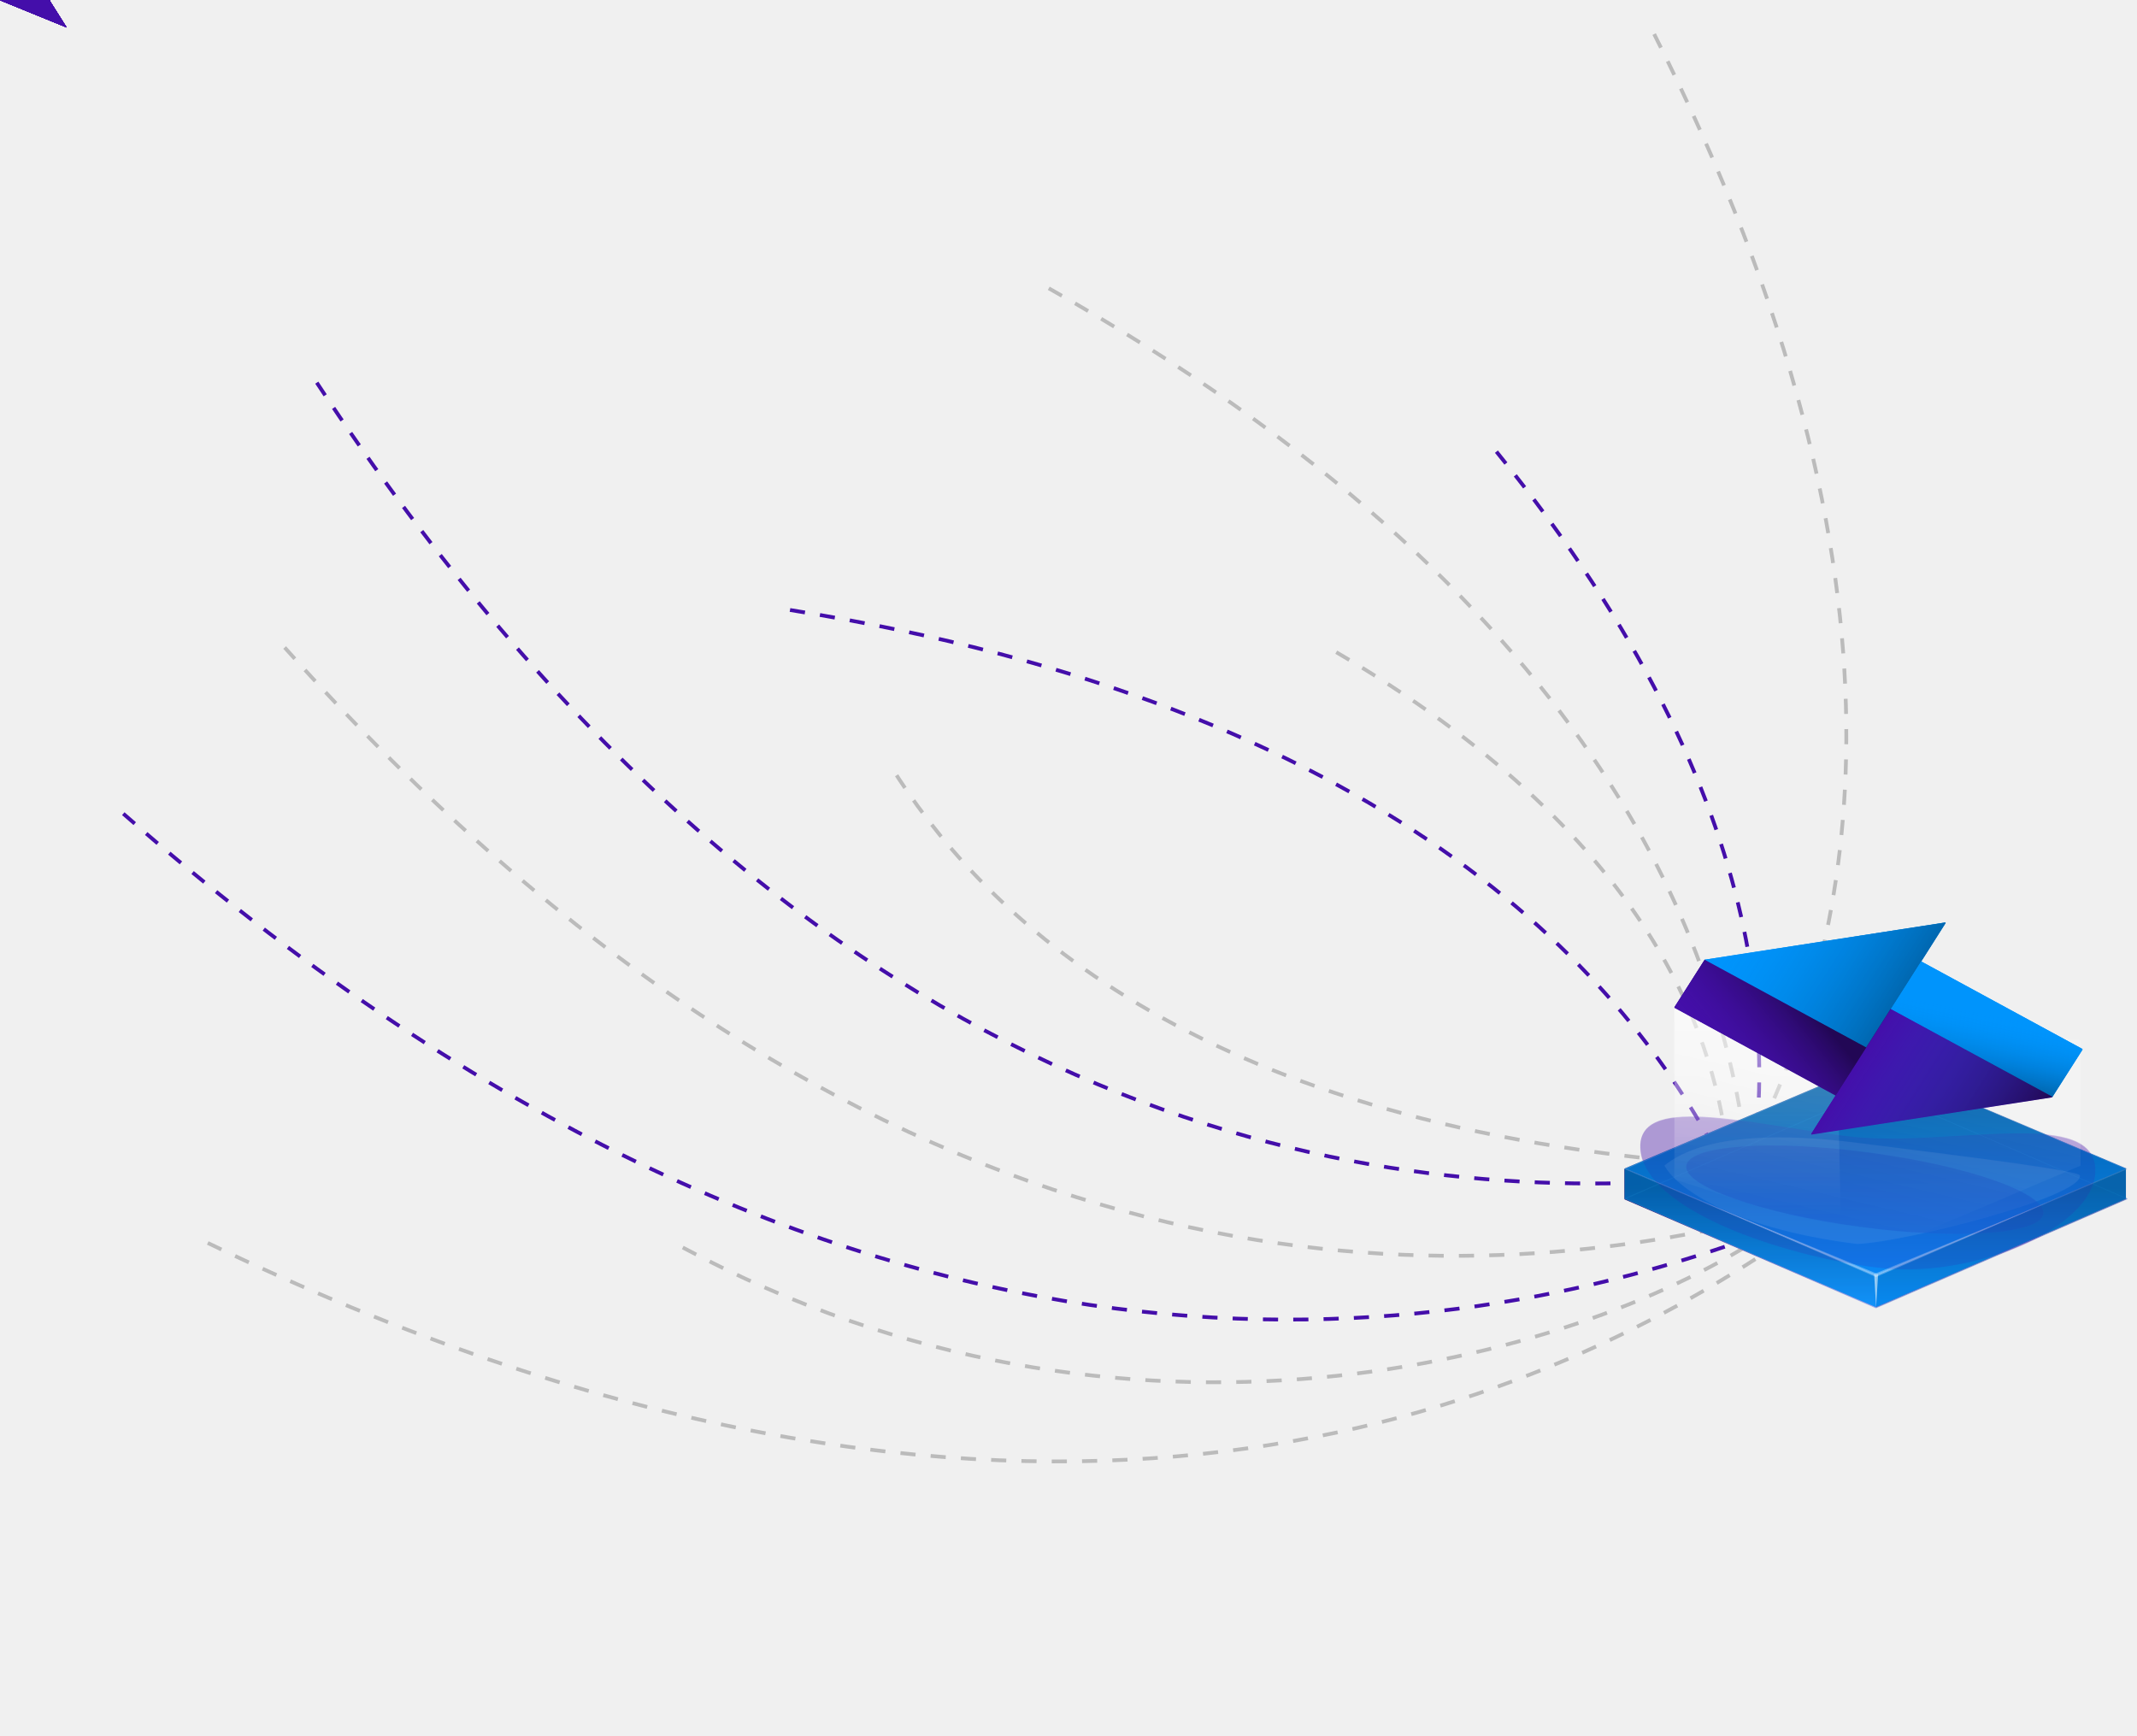
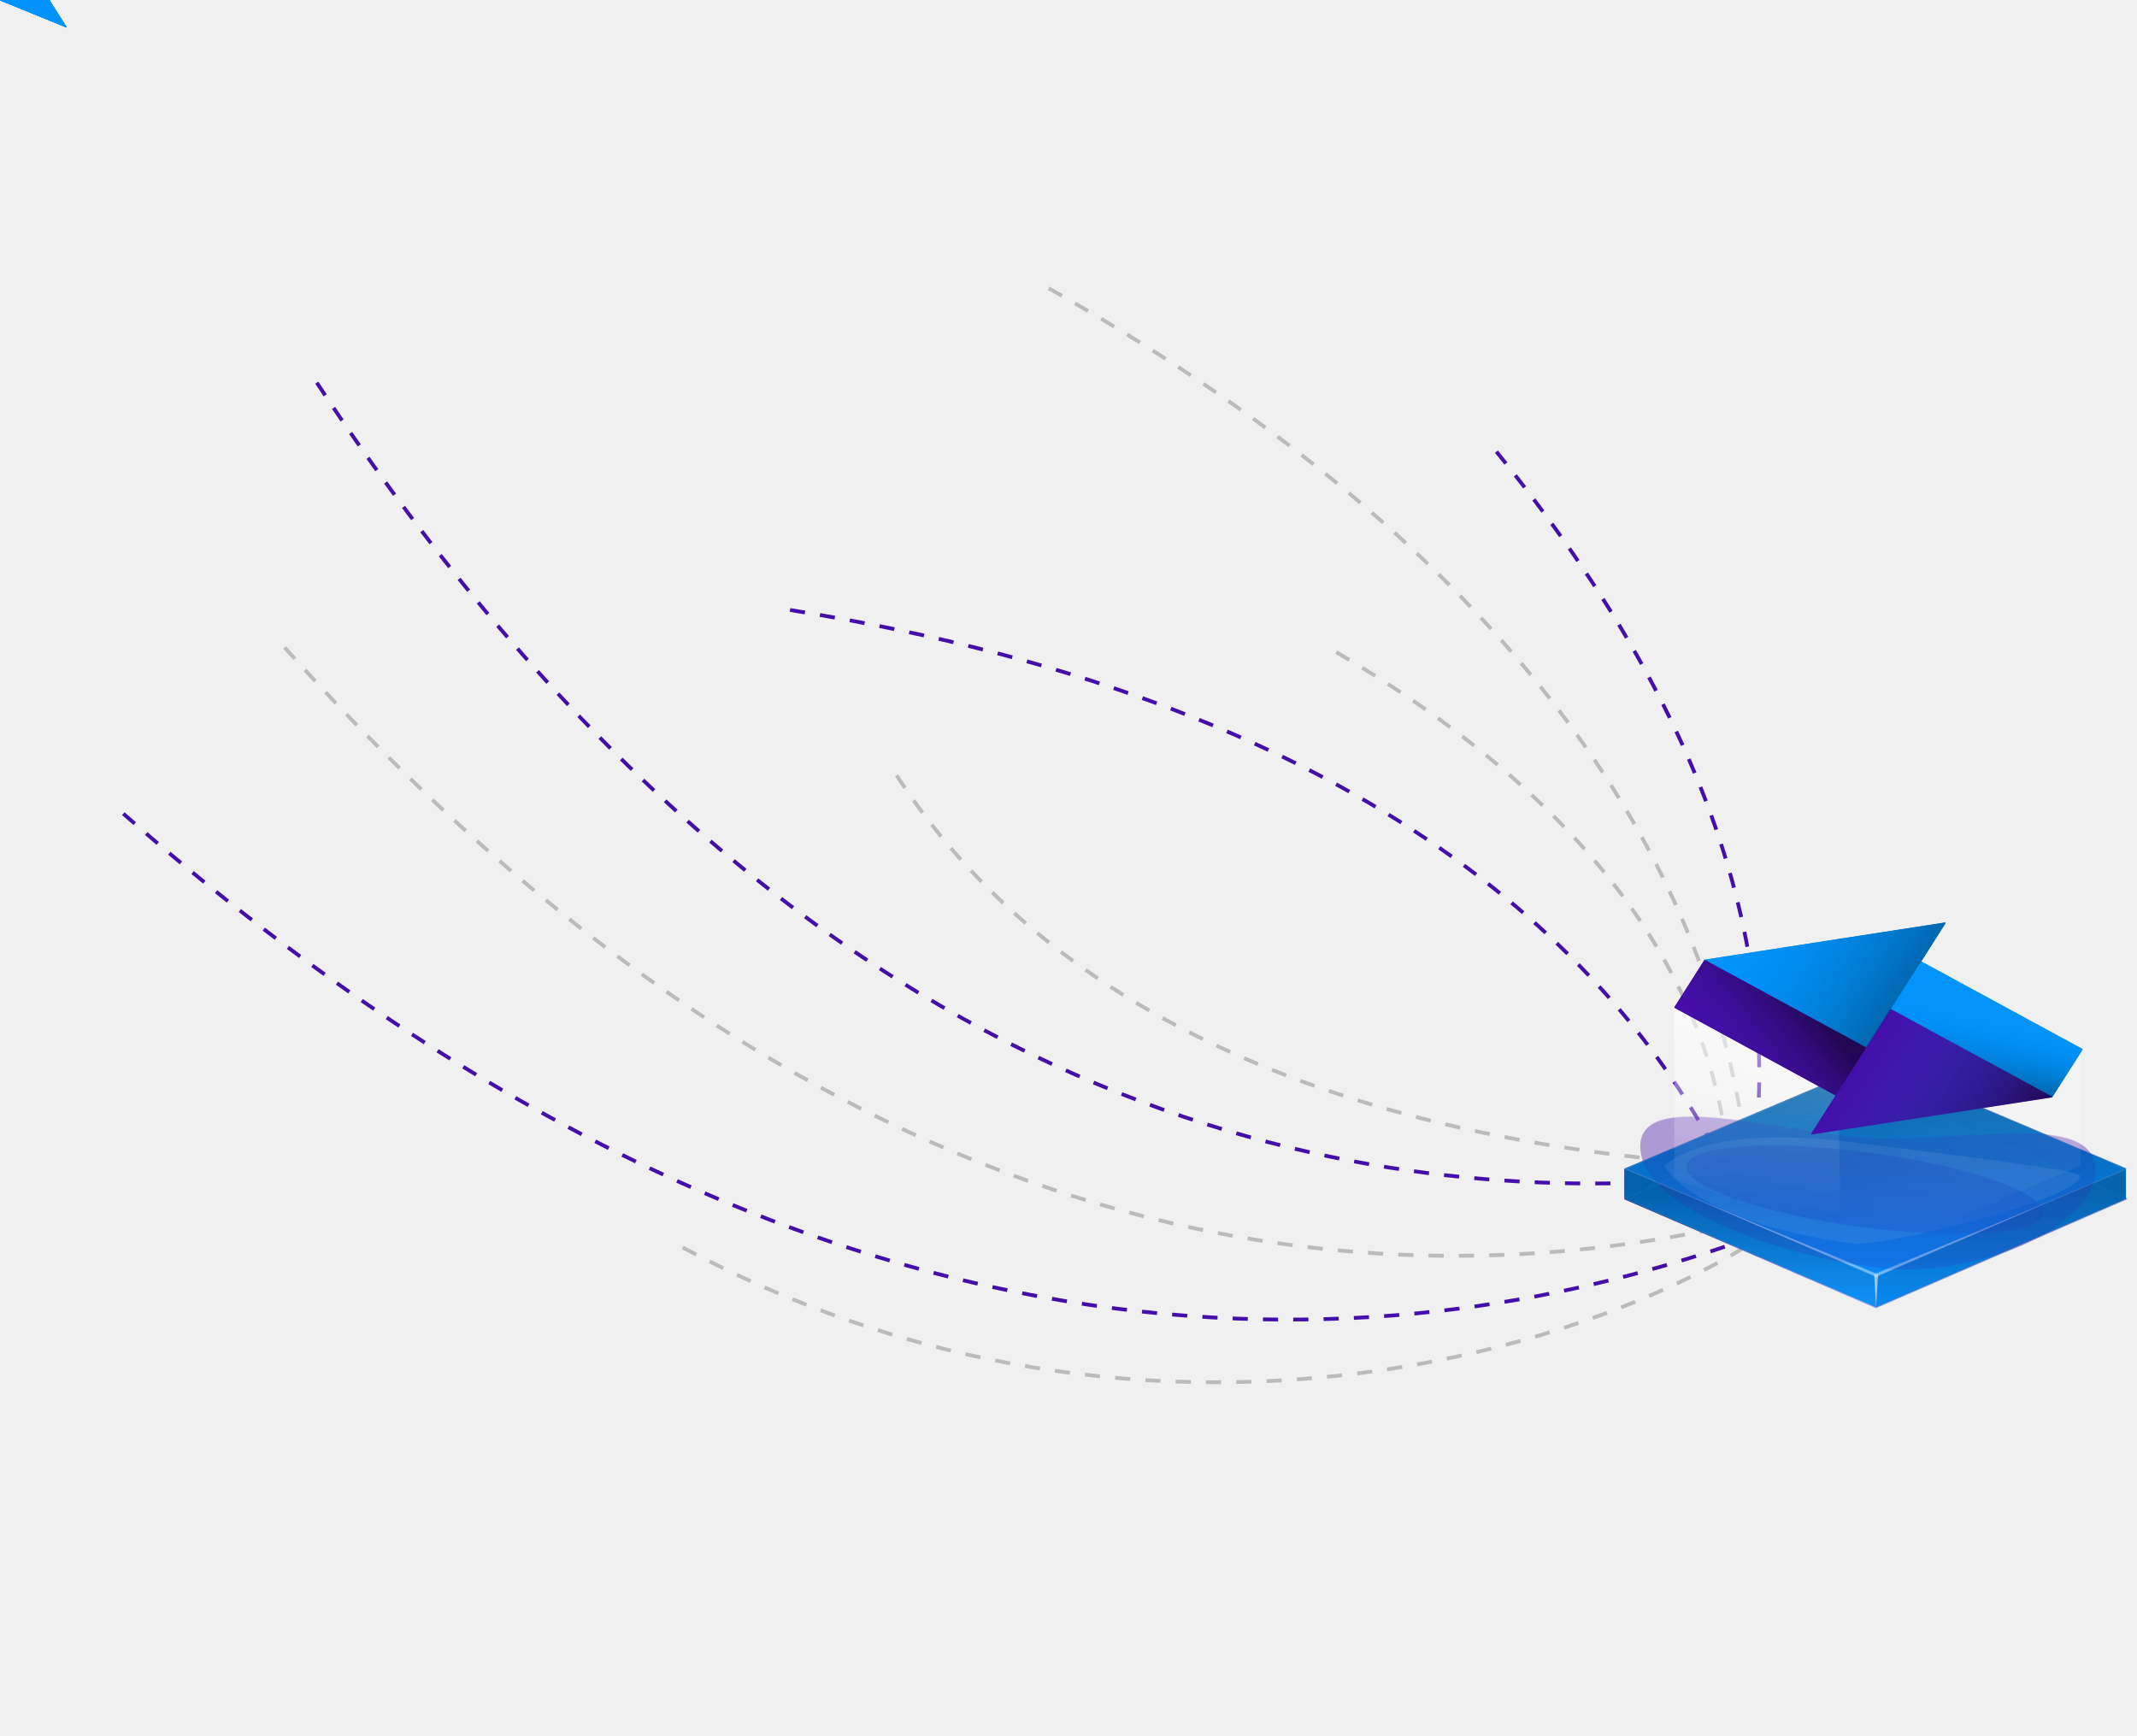
<svg xmlns="http://www.w3.org/2000/svg" xmlns:xlink="http://www.w3.org/1999/xlink" viewBox="0 0 564 458">
  <defs>
    <style>.cls-1{fill:#87ff78;}.cls-2,.cls-3{fill:none;stroke-dasharray:4 4;}.cls-2{stroke:#bbb;}.cls-3{stroke:#440eaa;}.cls-4{fill:#fff;}.cls-5{fill:#440eaa;}.cls-15,.cls-16,.cls-17,.cls-18,.cls-19,.cls-20,.cls-22,.cls-23,.cls-24,.cls-25,.cls-26,.cls-28,.cls-29,.cls-30,.cls-31,.cls-32,.cls-33,.cls-34,.cls-35,.cls-36,.cls-6,.cls-7,.cls-8,.cls-9{isolation:isolate;}.cls-17,.cls-6{opacity:0.7;}.cls-6{fill:url(#linear-gradient);}.cls-18,.cls-19,.cls-20,.cls-24,.cls-25,.cls-26,.cls-7,.cls-8,.cls-9{opacity:0.9;}.cls-7{fill:url(#linear-gradient-2);}.cls-8{fill:url(#linear-gradient-3);}.cls-9{fill:url(#linear-gradient-4);}.cls-10,.cls-16,.cls-23{opacity:0.2;}.cls-11{fill:url(#linear-gradient-5);}.cls-12,.cls-30,.cls-31,.cls-34,.cls-35,.cls-36{opacity:0.5;}.cls-13,.cls-28,.cls-29,.cls-32,.cls-33{opacity:0.3;}.cls-14{fill:#f3f8ff;}.cls-15,.cls-22{opacity:0.1;}.cls-15{fill:url(#linear-gradient-7);}.cls-16{fill:url(#linear-gradient-8);}.cls-17{fill:url(#linear-gradient-9);}.cls-18{fill:url(#linear-gradient-10);}.cls-19{fill:url(#linear-gradient-11);}.cls-20{fill:url(#linear-gradient-12);}.cls-21{fill:url(#linear-gradient-13);}.cls-22{fill:url(#linear-gradient-15);}.cls-23{fill:url(#linear-gradient-16);}.cls-24{fill:url(#linear-gradient-18);}.cls-25{fill:url(#linear-gradient-19);}.cls-26{fill:url(#linear-gradient-20);}.cls-27{fill:#0094fc;}.cls-28{fill:url(#linear-gradient-25);}.cls-29{fill:url(#linear-gradient-26);}.cls-30{fill:url(#linear-gradient-27);}.cls-31{fill:url(#linear-gradient-28);}.cls-32{fill:url(#linear-gradient-29);}.cls-33{fill:url(#linear-gradient-30);}.cls-34{fill:url(#linear-gradient-31);}.cls-35{fill:url(#linear-gradient-32);}.cls-36{fill:url(#linear-gradient-36);}</style>
    <linearGradient id="linear-gradient" x1="495.08" y1="907.52" x2="495.08" y2="965.15" gradientTransform="translate(0 -620)" gradientUnits="userSpaceOnUse">
      <stop offset="0" stop-color="#6483cb" />
      <stop offset="1" stop-color="#8da7e2" />
    </linearGradient>
    <linearGradient id="linear-gradient-2" x1="528.07" y1="966.3" x2="528.07" y2="933.53" gradientTransform="translate(0 -620)" gradientUnits="userSpaceOnUse">
      <stop offset="0" stop-color="#532d9d" />
      <stop offset="1" stop-color="#422a72" />
    </linearGradient>
    <linearGradient id="linear-gradient-3" x1="461.92" y1="966.3" x2="461.92" y2="933.56" gradientTransform="translate(0 -620)" gradientUnits="userSpaceOnUse">
      <stop offset="0" stop-color="#b792ff" />
      <stop offset="1" stop-color="#21035a" />
    </linearGradient>
    <linearGradient id="linear-gradient-4" x1="494.97" y1="958.73" x2="494.97" y2="908.37" gradientTransform="translate(0 -620)" gradientUnits="userSpaceOnUse">
      <stop offset="0" stop-color="#682bdc" />
      <stop offset="1" stop-color="#190440" />
    </linearGradient>
    <linearGradient id="linear-gradient-5" x1="495.08" y1="900.31" x2="495.08" y2="956.68" gradientTransform="translate(0 -620)" gradientUnits="userSpaceOnUse">
      <stop offset="0" stop-color="#6483cb" />
      <stop offset="1" stop-color="#fff" />
    </linearGradient>
    <linearGradient id="linear-gradient-7" x1="500.18" y1="887.18" x2="487.23" y2="942.28" gradientTransform="translate(0 -620)" gradientUnits="userSpaceOnUse">
      <stop offset="0" stop-color="#fff" />
      <stop offset="1" stop-color="#fff" stop-opacity="0" />
    </linearGradient>
    <linearGradient id="linear-gradient-8" x1="463.9" y1="886.15" x2="463.9" y2="940.87" xlink:href="#linear-gradient-7" />
    <linearGradient id="linear-gradient-9" x1="495.08" y1="907.67" x2="495.08" y2="965.31" xlink:href="#linear-gradient" />
    <linearGradient id="linear-gradient-10" x1="528.07" y1="966.46" x2="528.07" y2="933.7" xlink:href="#linear-gradient-2" />
    <linearGradient id="linear-gradient-11" x1="461.92" y1="966.47" x2="461.92" y2="933.72" xlink:href="#linear-gradient-3" />
    <linearGradient id="linear-gradient-12" x1="494.97" y1="958.89" x2="494.97" y2="908.53" xlink:href="#linear-gradient-4" />
    <linearGradient id="linear-gradient-13" x1="495.08" y1="900.48" x2="495.08" y2="956.85" xlink:href="#linear-gradient-5" />
    <linearGradient id="linear-gradient-15" x1="500.18" y1="887.35" x2="487.23" y2="942.45" xlink:href="#linear-gradient-7" />
    <linearGradient id="linear-gradient-16" x1="463.9" y1="886.31" x2="463.9" y2="941.04" xlink:href="#linear-gradient-7" />
    <linearGradient id="linear-gradient-18" x1="528.07" y1="966.3" x2="528.07" y2="933.53" gradientTransform="translate(0 -620)" gradientUnits="userSpaceOnUse">
      <stop offset="0" stop-color="#0094fc" />
      <stop offset="1" stop-color="#0069b2" />
    </linearGradient>
    <linearGradient id="linear-gradient-19" x1="461.92" y1="966.3" x2="461.92" y2="933.56" gradientTransform="translate(0 -620)" gradientUnits="userSpaceOnUse">
      <stop offset="0" stop-color="#0094fc" />
      <stop offset="1" stop-color="#0069b3" />
    </linearGradient>
    <linearGradient id="linear-gradient-20" x1="494.97" y1="958.73" x2="494.97" y2="908.37" gradientTransform="translate(0 -620)" gradientUnits="userSpaceOnUse">
      <stop offset="0" stop-color="#0094fc" />
      <stop offset="1" stop-color="#006bb6" />
    </linearGradient>
    <linearGradient id="linear-gradient-25" x1="461.21" y1="855.39" x2="502.14" y2="881.4" gradientTransform="translate(0 -620)" gradientUnits="userSpaceOnUse">
      <stop offset="0" stop-color="#0094fc" stop-opacity="0" />
      <stop offset="1" />
    </linearGradient>
    <linearGradient id="linear-gradient-26" x1="521.54" y1="904.76" x2="525.08" y2="887.97" gradientTransform="translate(0 -620)" gradientUnits="userSpaceOnUse">
      <stop offset="0" />
      <stop offset="1" stop-color="#0094fc" stop-opacity="0" />
    </linearGradient>
    <linearGradient id="linear-gradient-27" x1="476.27" y1="883.76" x2="454.58" y2="901.51" gradientTransform="translate(0 -620)" gradientUnits="userSpaceOnUse">
      <stop offset="0" />
      <stop offset="1" stop-color="#361090" stop-opacity="0" />
    </linearGradient>
    <linearGradient id="linear-gradient-28" x1="530.26" y1="927.37" x2="489.36" y2="901.37" xlink:href="#linear-gradient-26" />
    <linearGradient id="linear-gradient-29" x1="461.21" y1="855.55" x2="502.14" y2="881.56" xlink:href="#linear-gradient-25" />
    <linearGradient id="linear-gradient-30" x1="521.54" y1="904.93" x2="525.08" y2="888.13" xlink:href="#linear-gradient-26" />
    <linearGradient id="linear-gradient-31" x1="476.27" y1="883.94" x2="454.58" y2="901.68" xlink:href="#linear-gradient-27" />
    <linearGradient id="linear-gradient-32" x1="530.26" y1="927.52" x2="489.37" y2="901.54" xlink:href="#linear-gradient-26" />
    <linearGradient id="linear-gradient-36" x1="530.25" y1="927.36" x2="489.36" y2="901.37" xlink:href="#linear-gradient-26" />
  </defs>
  <symbol id="arrow" height="14.25" width="17.6" enable-background="new 0 0 17.6 14.26" viewBox="0 0 17.6 14.26">
-     <path d="m13.18 7.26a.3.3 0 0 1 0-.26l4.15-7-17.33 7.08 17.6 7.18z" fill="#440eaa" />
+     <path d="m13.18 7.26a.3.3 0 0 1 0-.26l4.15-7-17.33 7.08 17.6 7.18z" fill="#0093FB" />
  </symbol>
  <g id="arrow_paths">
-     <path id="path11" class="cls-2 arrow-path-11" d="M54.83,328.06c206.55,99.8,339.05,49.1,409,3.91" />
    <path id="path10" class="cls-2 arrow-path-10" d="M180.2,329.26C298,392.5,415.52,358.34,464,327" />
    <path id="path9" class="cls-3 arrow-path-9" d="M32.54,214.76C216.83,376.35,369.62,358.1,455.79,328.86" />
    <path id="path8" class="cls-2 arrow-path-8" d="M75.13,170.9c152,170.1,295.19,170.55,378.1,153.3" />
    <path id="path7" class="cls-3 arrow-path-7" d="M83.61,101C211,294.84,355,316.71,440.94,311.77" />
    <path id="path6" class="cls-2 arrow-path-6" d="M440.65,306.34C310.35,293.81,257.76,238.7,235,202.06" />
    <path id="path5" class="cls-3 arrow-path-5" d="M208.5,161c158.1,25.26,219.05,95.73,244,142.2" />
    <path id="path4" class="cls-2 arrow-path-4" d="M352.67,172.14c81.57,47.73,99.31,99.79,103.11,130.7" />
    <path id="path3" class="cls-2 arrow-path-3" d="M276.79,76.09c143.87,81.2,176.31,171.69,183.8,225.62" />
    <path id="path2" class="cls-3 arrow-path-2" d="M394.94,119.21c76.34,94.11,74.13,164.6,64.73,203.41" />
-     <path id="path1" class="cls-2 arrow-path-1" d="M436.57,9c74.61,147.4,51.36,240.69,27.66,289.7" />
  </g>
-   <use id="arrow_1" class="arrow" href="#arrow" x="0" y="-7" height="14.25" width="17.6" />
  <use id="arrow_2" class="arrow" href="#arrow" x="0" y="-7" height="14.25" width="17.6" />
  <use id="arrow_3" class="arrow" href="#arrow" x="0" y="-7" height="14.25" width="17.6" />
  <use id="arrow_4" class="arrow" href="#arrow" x="0" y="-7" height="14.25" width="17.6" />
  <use id="arrow_5" class="arrow" href="#arrow" x="0" y="-7" height="14.25" width="17.6" />
  <use id="arrow_6" class="arrow" href="#arrow" x="0" y="-7" height="14.25" width="17.6" />
  <use id="arrow_7" class="arrow" href="#arrow" x="0" y="-7" height="14.25" width="17.6" />
  <use id="arrow_8" class="arrow" href="#arrow" x="0" y="-7" height="14.25" width="17.6" />
  <use id="arrow_9" class="arrow" href="#arrow" x="0" y="-7" height="14.25" width="17.6" />
  <use id="arrow_10" class="arrow" href="#arrow" x="0" y="-7" height="14.25" width="17.6" />
-   <use id="arrow_11" class="arrow" href="#arrow" x="0" y="-7" height="14.25" width="17.6" />
  <g id="base">
    <path class="cls-6" d="M495.08,345.15h.06l66.36-28.8-.21-.1-66.21-28.73H495l-66.37,28.81.22.09ZM561,316.32l-65.88,28.6-65.88-28.6,65.88-28.6Z" />
    <path class="cls-7" d="M495.07,345v-8.3l66-28.31v8Z" />
    <path class="cls-8" d="M495.07,345v-8.31l-66.3-28.27v8Z" />
    <path class="cls-9" d="M494.92,280.43l-66.16,28,66.3,28.28,66.12-28.28Z" />
    <g class="cls-10">
      <path class="cls-11" d="M495.08,336.68l66.42-28.19-.21-.1-66.21-28.08H495l-66.37,28.16.22.09ZM561,308.49l-65.88,27.95L429.2,308.49l65.88-27.95Z" />
      <path class="cls-11" d="M495.08,336.68l66.42-28.19-.21-.1-66.21-28.08H495l-66.37,28.16.22.09ZM561,308.49l-65.88,27.95L429.2,308.49l65.88-27.95Z" />
    </g>
    <g class="cls-12">
      <path class="cls-4" d="M495.15,344.86l-.53-8.5.53.24.52-.24Z" />
    </g>
    <g class="cls-13">
      <path class="cls-4" d="M540.7,317.23l-45.6,19.82v-.51l-.51-.27Z" />
    </g>
    <g class="cls-13">
      <path class="cls-4" d="M449.51,317.23l45.6,19.82v-.51l.51-.27Z" />
    </g>
    <g class="cls-13">
      <g class="cls-12">
        <path class="cls-14" d="M548.94,310.25c.66,5.58-45.69,17.53-58.76,18.08-35-4.34-48.39-15.86-50.9-20.73,4-3.12,15.11-10.41,50.09-6.07S548.8,309.08,548.94,310.25Z" />
      </g>
      <g class="cls-12">
        <path class="cls-5" d="M552.94,307.71c1.8,15.51-31.51,30.13-57.45,26.87S434.75,319.27,433,303.76s28.14-7.19,54.07-3.92S551.14,292.2,552.94,307.71Z" />
      </g>
      <g class="cls-12">
        <ellipse class="cls-5" cx="492.18" cy="314.01" rx="9.88" ry="47.54" transform="translate(115.36 759.94) rotate(-82.34)" />
      </g>
    </g>
    <path class="cls-15" d="M442,311.11v-45l107.11,8.4v33.13L491.59,332Z" />
    <path class="cls-16" d="M441.89,311.23V266.15L485,283.85l.91,41.79Z" />
    <path class="cls-17" d="M495.08,345.31h.06L561.5,316.5l-.21-.09-66.21-28.74H495l-66.37,28.8.22.1ZM561,316.48l-65.88,28.6-65.88-28.6,65.88-28.59Z" />
    <path class="cls-18" d="M495.07,345.14v-8.29l66-28.32v8Z" />
    <path class="cls-19" d="M495.07,345.15v-8.31l-66.3-28.27v8Z" />
    <path class="cls-20" d="M494.92,280.59l-66.16,28,66.3,28.28,66.12-28.28Z" />
    <g class="cls-10">
      <path class="cls-21" d="M495.08,336.85l66.42-28.2-.21-.09-66.21-28.08H495l-66.37,28.15.22.09ZM561,308.65l-65.88,28-65.88-28,65.88-27.95Z" />
      <path class="cls-21" d="M495.08,336.85l66.42-28.2-.21-.09-66.21-28.08H495l-66.37,28.15.22.09ZM561,308.65l-65.88,28-65.88-28,65.88-27.95Z" />
    </g>
    <g class="cls-12">
      <path class="cls-4" d="M495.15,345l-.53-8.5.53.24.52-.24Z" />
    </g>
    <g class="cls-13">
      <path class="cls-4" d="M540.7,317.4l-45.6,19.82v-.51l-.51-.28Z" />
    </g>
    <g class="cls-13">
      <path class="cls-4" d="M449.51,317.4l45.6,19.82v-.51l.51-.28Z" />
    </g>
    <g class="cls-13">
      <g class="cls-12">
        <path class="cls-14" d="M548.94,310.41c.66,5.58-45.69,17.53-58.77,18.08-35-4.34-48.38-15.86-50.89-20.73,4-3.11,15.11-10.4,50.09-6.07S548.8,309.24,548.94,310.41Z" />
      </g>
      <g class="cls-12">
        <path class="cls-5" d="M552.94,307.88c1.8,15.51-31.51,30.13-57.45,26.86s-60.74-15.3-62.54-30.81,28.14-7.2,54.07-3.93S551.14,292.37,552.94,307.88Z" />
      </g>
      <g class="cls-12">
        <ellipse class="cls-5" cx="492.18" cy="314.18" rx="9.88" ry="47.54" transform="translate(115.2 760.08) rotate(-82.34)" />
      </g>
    </g>
    <path class="cls-22" d="M442,311.27v-45l107.11,8.41V307.8l-57.53,24.38Z" />
    <path class="cls-23" d="M441.89,311.4V266.31L485,284l.91,41.78Z" />
    <path class="cls-6" d="M495.08,345.15h.06l66.36-28.8-.21-.1-66.21-28.73H495l-66.37,28.81.22.09ZM561,316.32l-65.88,28.6-65.88-28.6,65.88-28.6Z" />
    <path class="cls-24" d="M495.07,345v-8.3l66-28.31v8Z" />
    <path class="cls-25" d="M495.07,345v-8.31l-66.3-28.27v8Z" />
    <path class="cls-26" d="M494.92,280.43l-66.16,28,66.3,28.28,66.12-28.28Z" />
    <g class="cls-10">
      <path class="cls-11" d="M495.08,336.68l66.42-28.19-.21-.1-66.21-28.08H495l-66.37,28.16.22.09ZM561,308.49l-65.88,27.95L429.2,308.49l65.88-27.95Z" />
      <path class="cls-11" d="M495.08,336.68l66.42-28.19-.21-.1-66.21-28.08H495l-66.37,28.16.22.09ZM561,308.49l-65.88,27.95L429.2,308.49l65.88-27.95Z" />
    </g>
    <g class="cls-12">
      <path class="cls-4" d="M495.15,344.86l-.53-8.5.53.24.52-.24Z" />
    </g>
    <g class="cls-13">
      <path class="cls-4" d="M540.7,317.23l-45.6,19.82v-.51l-.51-.27Z" />
    </g>
    <g class="cls-13">
      <path class="cls-4" d="M449.51,317.23l45.6,19.82v-.51l.51-.27Z" />
    </g>
    <g class="cls-13">
      <g class="cls-12">
        <path class="cls-14" d="M548.94,310.25c.66,5.58-45.69,17.53-58.77,18.08-35-4.34-48.38-15.86-50.89-20.73,4-3.12,15.11-10.41,50.09-6.07S548.8,309.08,548.94,310.25Z" />
      </g>
      <g class="cls-12">
        <path class="cls-5" d="M552.94,307.71c1.8,15.51-31.51,30.13-57.45,26.87S434.75,319.27,433,303.76s28.14-7.19,54.07-3.92S551.14,292.2,552.94,307.71Z" />
      </g>
      <g class="cls-12">
        <ellipse class="cls-5" cx="492.17" cy="314.01" rx="9.88" ry="47.54" transform="translate(115.35 759.93) rotate(-82.34)" />
      </g>
    </g>
    <path class="cls-15" d="M442,311.11v-45l107.11,8.4v33.13L491.59,332Z" />
    <path class="cls-16" d="M441.89,311.23V266.15L485,283.85l.91,41.79Z" />
  </g>
  <g id="top">
    <path class="cls-27" d="M449.82,253.31l63.69-9.85-21,33.09Z" />
    <path class="cls-28" d="M449.82,253.31l63.69-9.85-21,33.09Z" />
    <path class="cls-5" d="M541.71,289.45,478,299.31l21-33.09Z" />
    <path class="cls-27" d="M507,253.73l42.64,23.16-8,12.55L499,266.28Z" />
    <path class="cls-29" d="M507,253.73l42.64,23.16-8,12.55L499,266.28Z" />
    <path class="cls-5" d="M449.89,253.32l42.64,23.16-8,12.55-42.64-23.16Z" />
    <path class="cls-30" d="M449.89,253.32l42.64,23.16-8,12.55-42.64-23.16Z" />
    <path class="cls-31" d="M541.65,289.45,478,299.3l21-33.09Z" />
    <path class="cls-27" d="M449.82,253.48l63.69-9.86-21,33.09Z" />
    <path class="cls-32" d="M449.82,253.48l63.69-9.86-21,33.09Z" />
    <path class="cls-5" d="M541.71,289.62,478,299.47l21-33.08Z" />
    <path class="cls-27" d="M507,253.89l42.64,23.16-8,12.55L499,266.44Z" />
    <path class="cls-33" d="M507,253.89l42.64,23.16-8,12.55L499,266.44Z" />
    <path class="cls-5" d="M449.89,253.49l42.64,23.16-8,12.55L441.91,266Z" />
    <path class="cls-34" d="M449.89,253.49l42.64,23.16-8,12.55L441.91,266Z" />
    <path class="cls-35" d="M541.64,289.61,478,299.46l21-33.08Z" />
    <path class="cls-27" d="M449.82,253.31l63.69-9.85-21,33.09Z" />
    <path class="cls-5" d="M541.71,289.45,478,299.31l21-33.09Z" />
    <path class="cls-27" d="M507,253.73l42.64,23.16-8,12.55L499,266.28Z" />
    <path class="cls-5" d="M449.89,253.32l42.64,23.16-8,12.55-42.64-23.16Z" />
    <path class="cls-28" d="M449.82,253.31l63.69-9.85-21,33.09Z" />
    <path class="cls-29" d="M507,253.73l42.64,23.16-8,12.55L499,266.28Z" />
    <path class="cls-30" d="M449.89,253.32l42.64,23.16-8,12.55-42.64-23.16Z" />
    <path class="cls-36" d="M541.64,289.45,478,299.3l21-33.09Z" />
  </g>
</svg>
